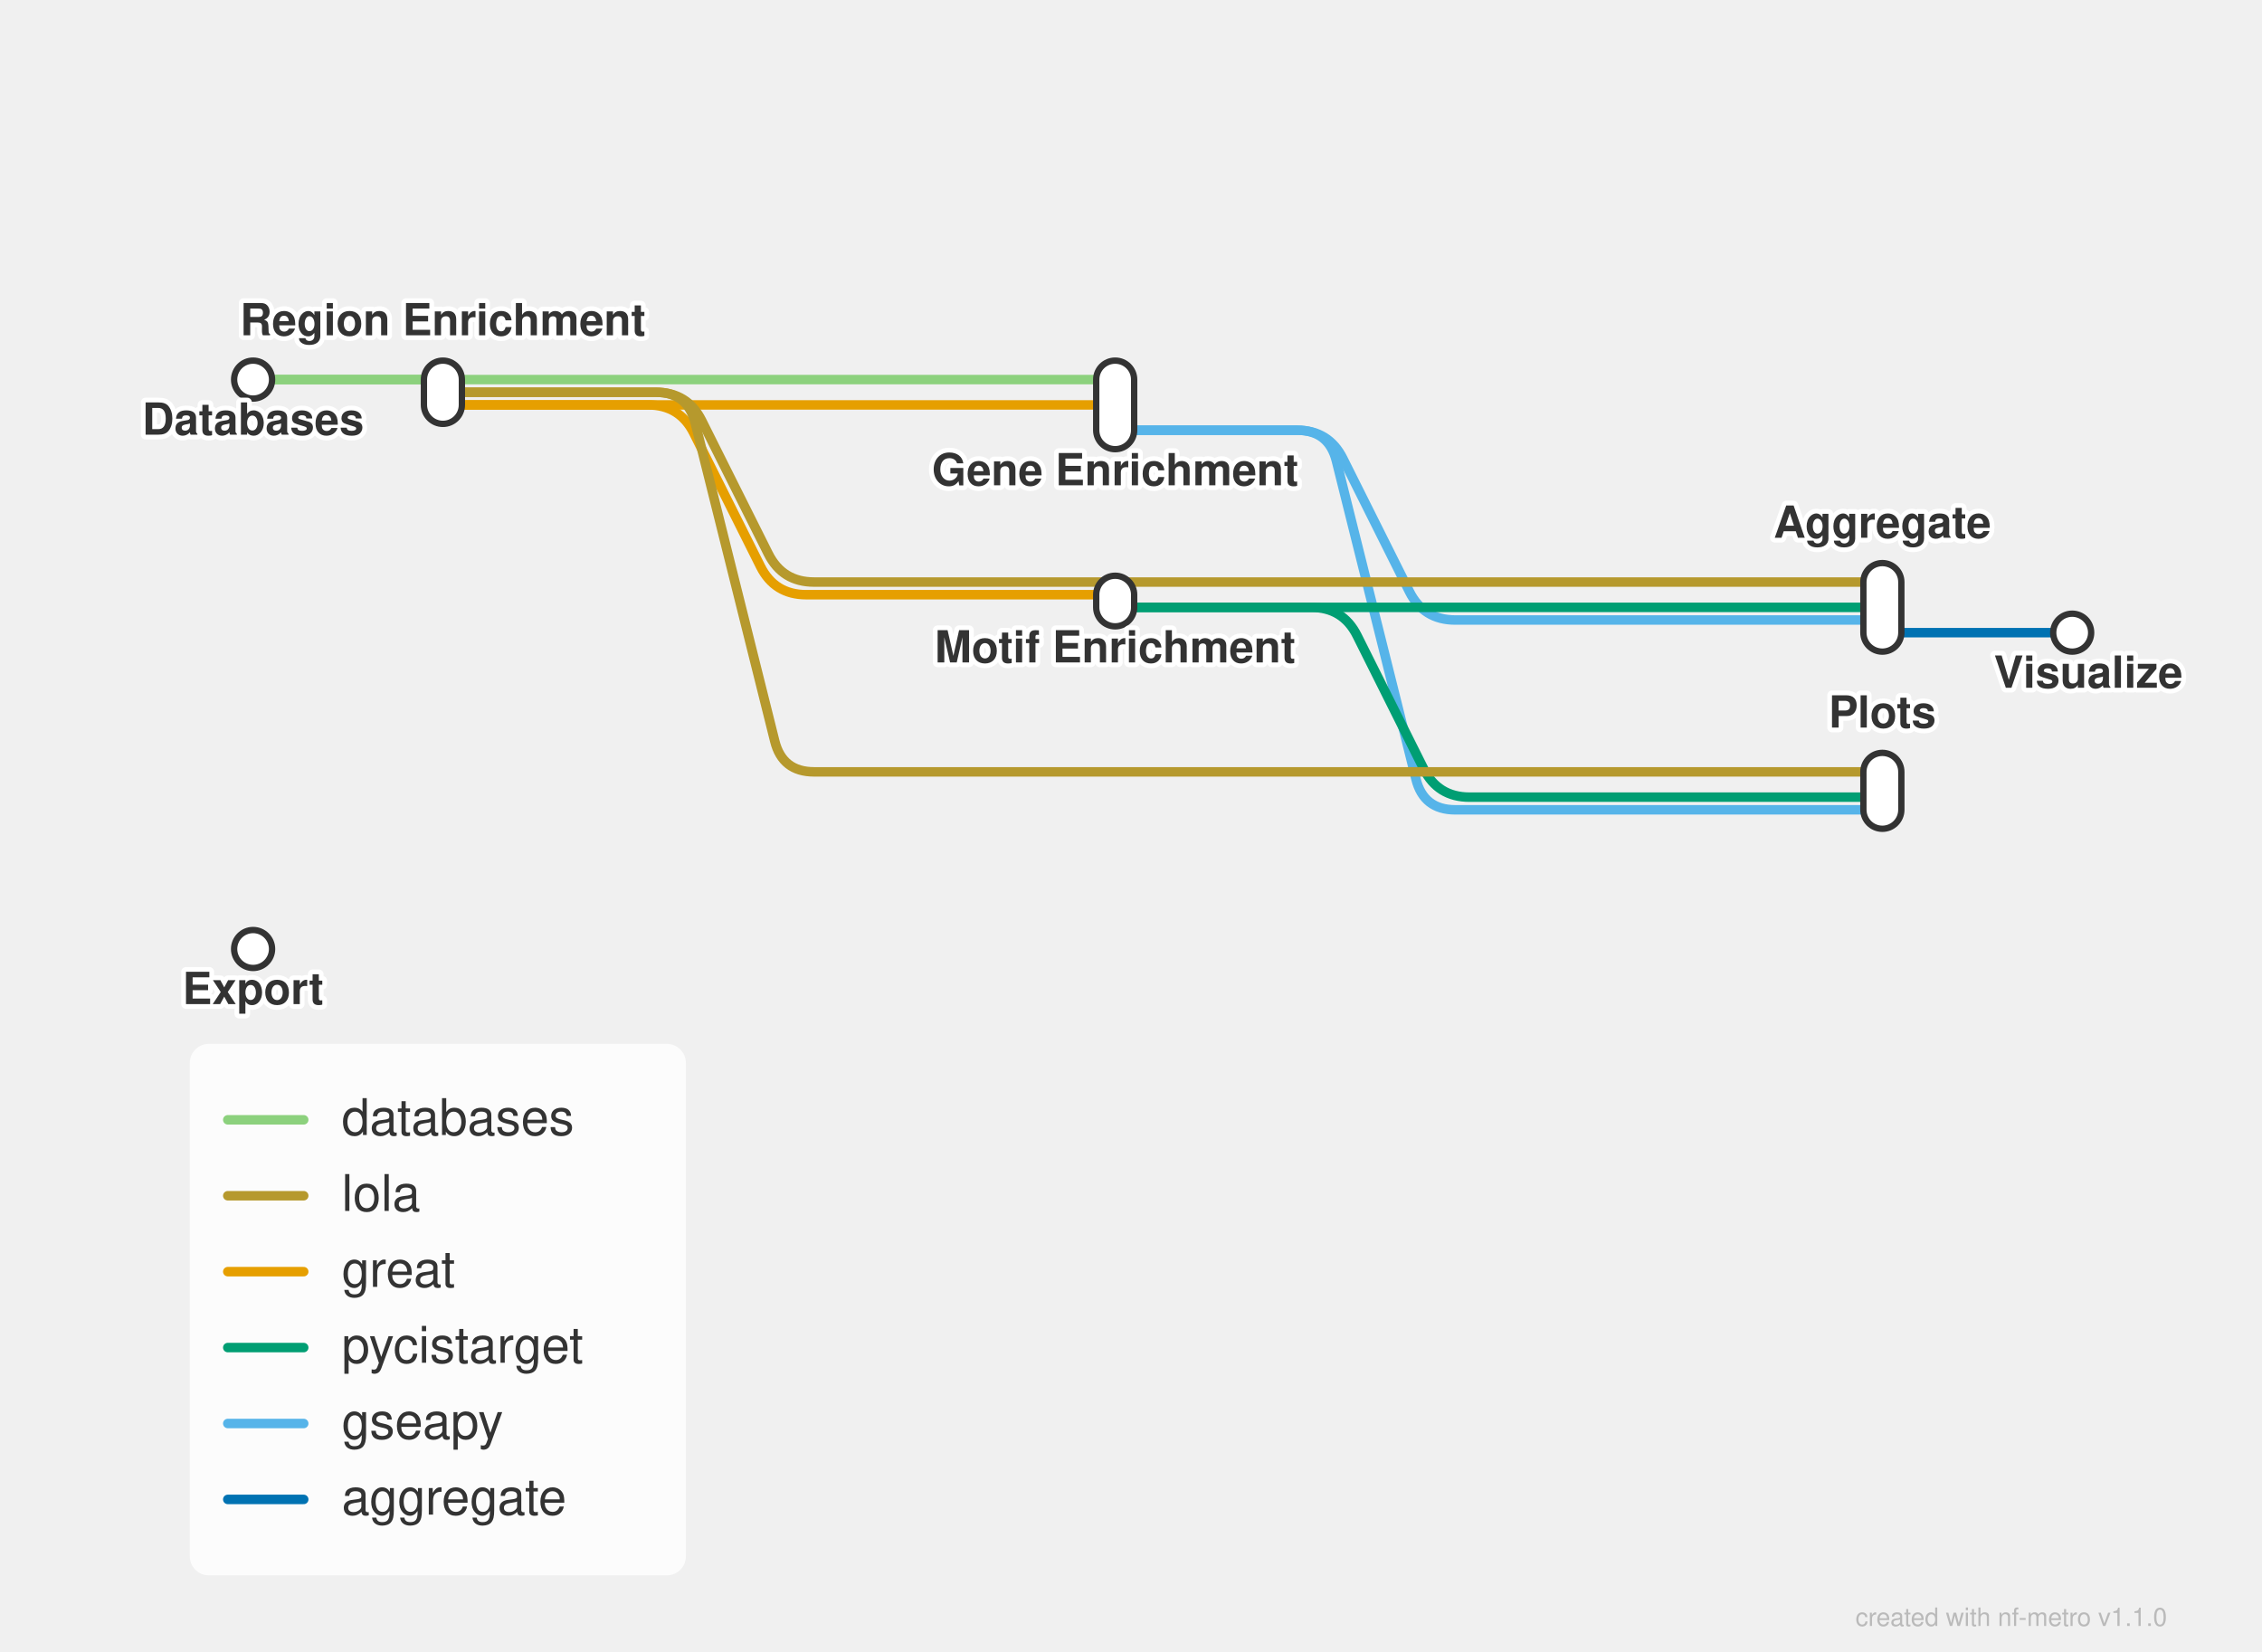
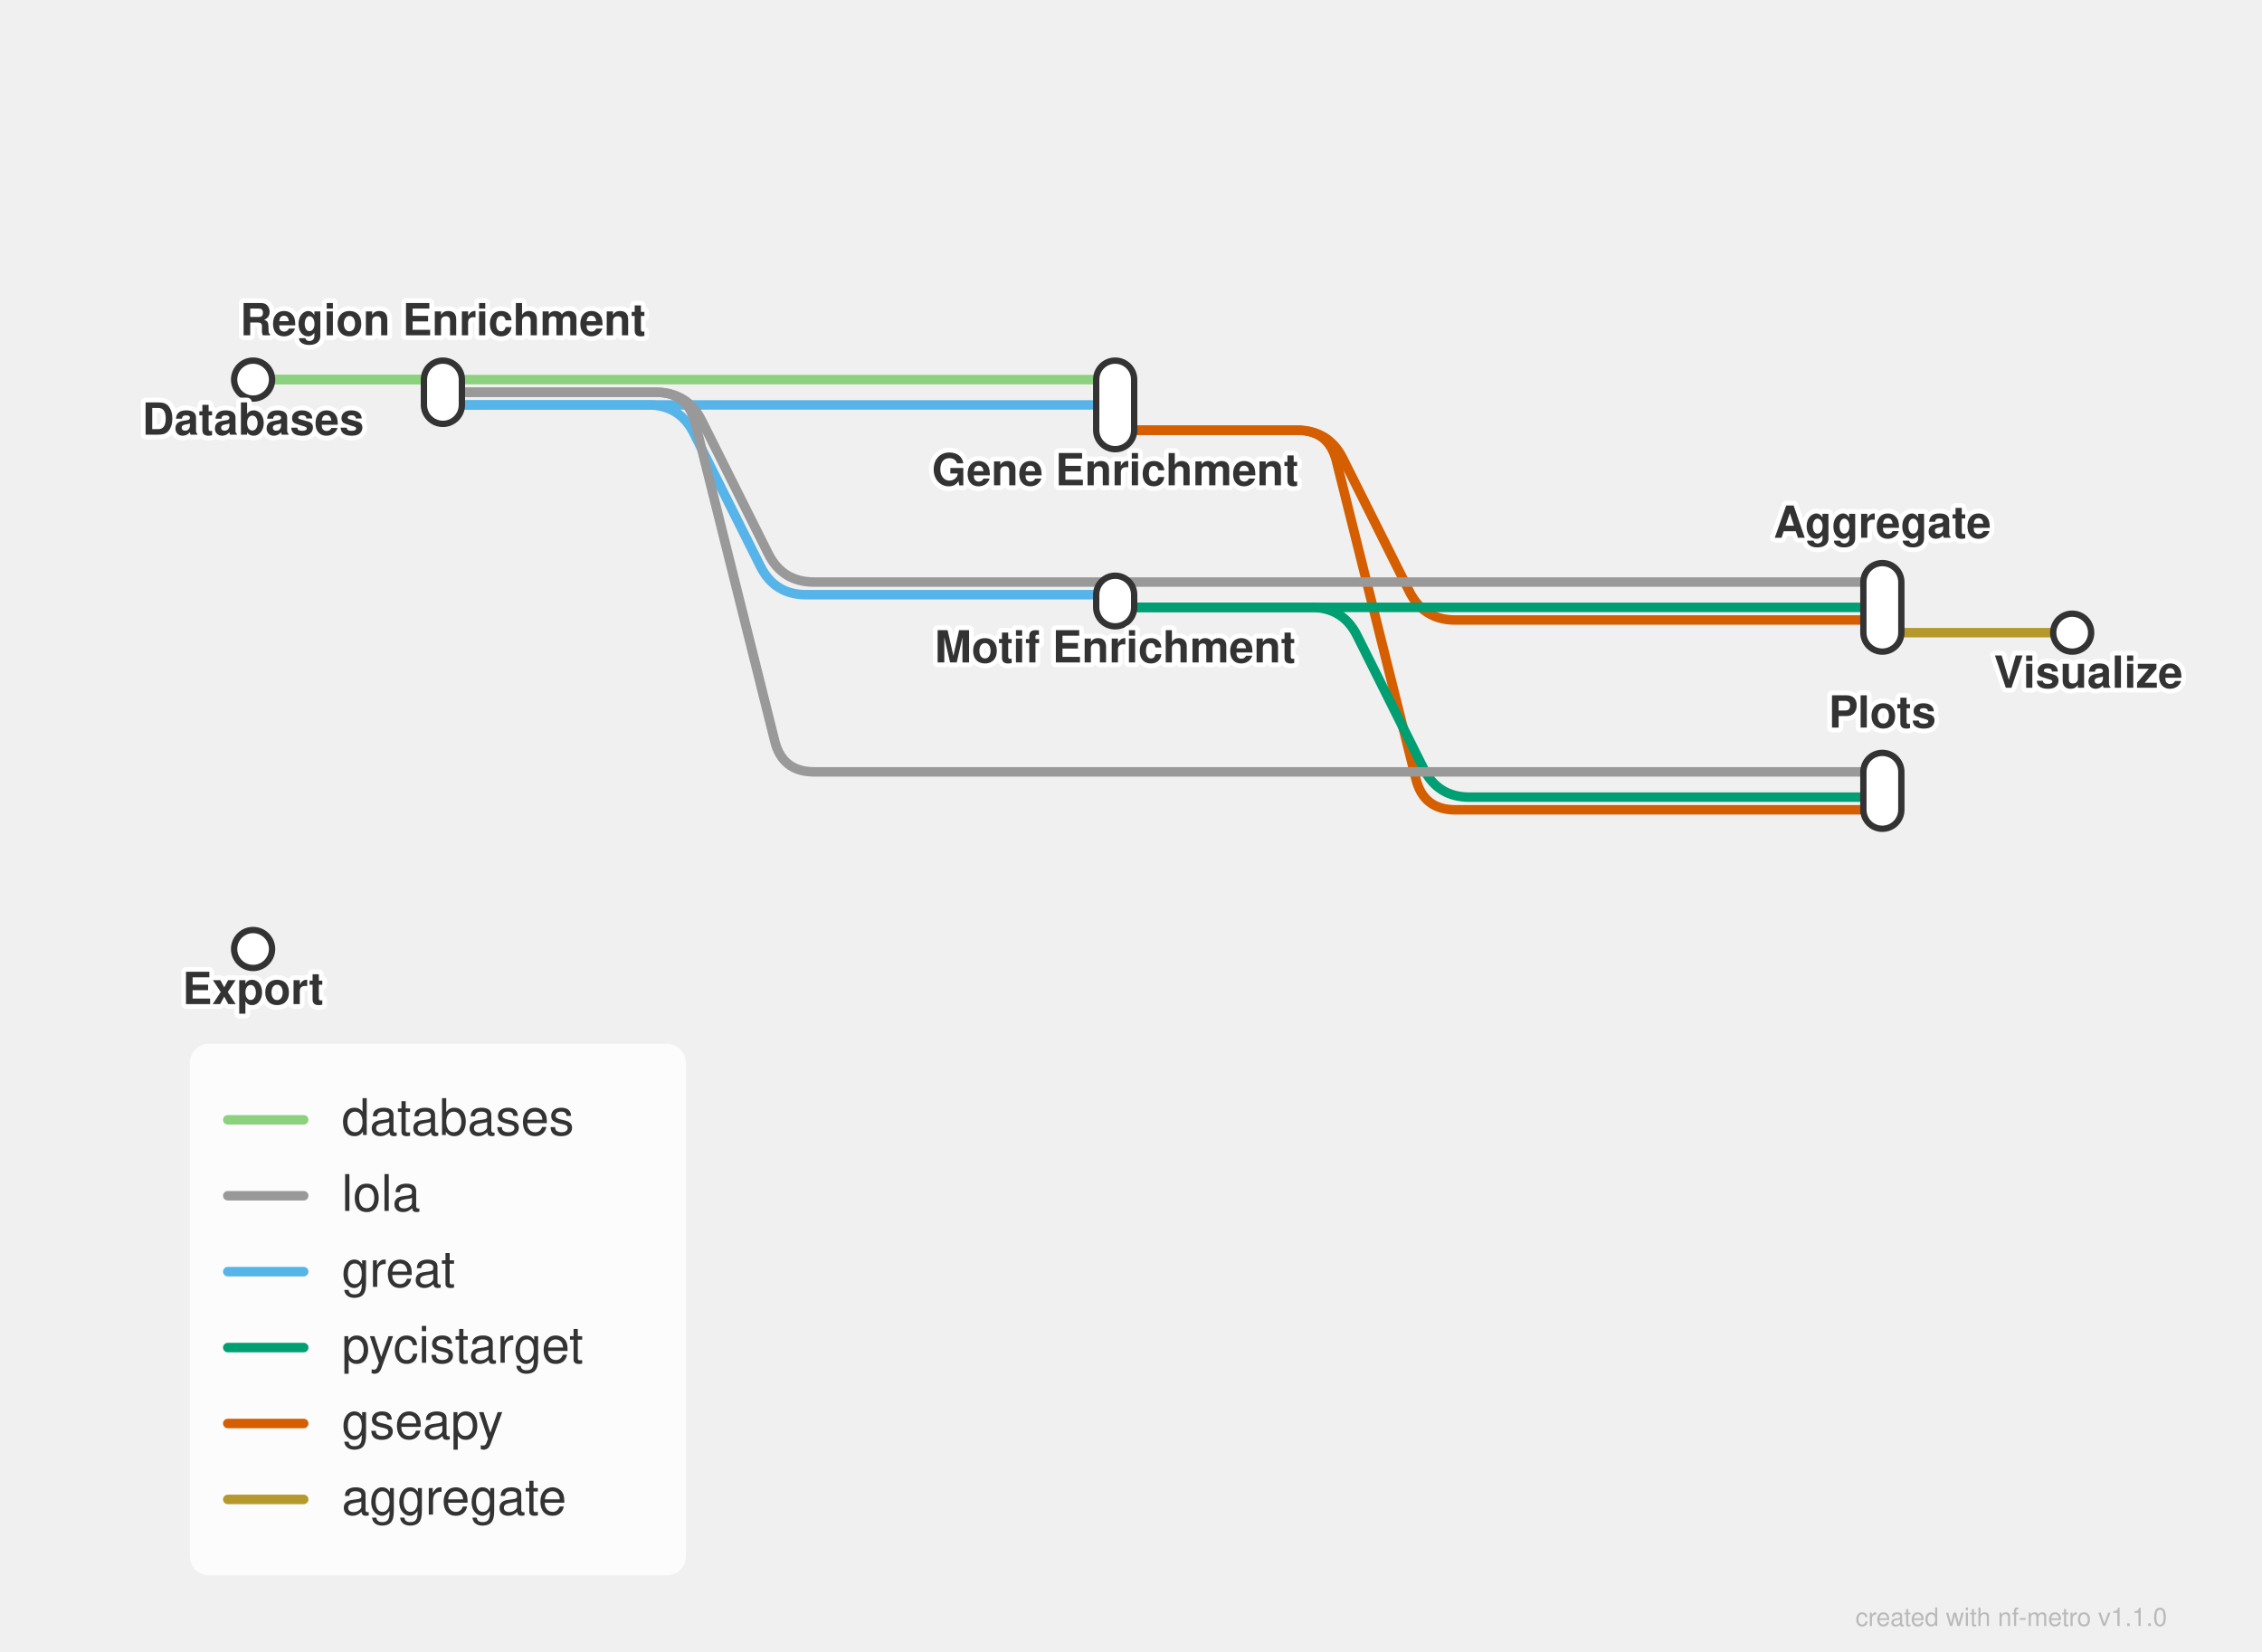
<svg xmlns="http://www.w3.org/2000/svg" width="715" height="522" viewBox="0 0 715 522">
  <defs>
</defs>
  <style>.nf-metro-title { fill: var(--nfm-map-title-color, #111111); }
.nf-metro-station-label { fill: var(--nfm-map-label-color, #333333); }
.nf-metro-section-box { fill: var(--nfm-map-section-fill, #ededed); stroke: var(--nfm-map-section-stroke, #e6e6e6); }
.nf-metro-section-label { fill: var(--nfm-map-section-label-color, #666666); }
.nf-metro-group-label { fill: var(--nfm-map-section-label-color, #666666); }
.nf-metro-group-underline { stroke: var(--nfm-map-section-label-color, #666666); }
.nf-metro-legend-bg { fill: var(--nfm-map-legend-bg, rgba(255, 255, 255, 0.8)); }
.nf-metro-legend-text { fill: var(--nfm-map-legend-text-color, #333333); }
.nf-metro-marker-stroke { stroke: var(--nfm-map-marker-stroke, #333333); }
.nf-metro-label-halo { fill: var(--nfm-map-bg, #ffffff); stroke: var(--nfm-map-bg, #ffffff); }</style>
  <style>@media (prefers-color-scheme: dark) {
    .nf-metro-section-label { fill: #d0d0d0; }
    .nf-metro-section-num-circle { fill: #777777; }
    .nf-metro-title { fill: #ffffff; }
}
</style>
-   <path d="M595.0,200.0 L655.0,200.0" stroke="#0072B2" stroke-width="3.0" stroke-linecap="round" class="metro-line-aggregate" data-line-id="aggregate" />
-   <path d="M352.5,136.0 L410.0,136.0 Q420.0,136.0,424.472,144.944 L445.528,187.056 Q450.0,196.0,460.0,196.0 L595.0,196.0" stroke="#56B4E9" stroke-width="3.0" fill="none" stroke-linecap="round" stroke-linejoin="round" class="metro-line-gseapy" data-line-id="gseapy" />
-   <path d="M352.5,136.0 L410.0,136.0 Q420.0,136.0,422.425,145.701 L447.575,246.299 Q450.0,256.0,460.0,256.0 L595.0,256.0" stroke="#56B4E9" stroke-width="3.0" fill="none" stroke-linecap="round" stroke-linejoin="round" class="metro-line-gseapy" data-line-id="gseapy" />
+   <path d="M595.0,200.0 L655.0,200.0" stroke="#B6992D" stroke-width="3.0" stroke-linecap="round" class="metro-line-aggregate" data-line-id="aggregate" />
+   <path d="M352.5,136.0 L410.0,136.0 Q420.0,136.0,424.472,144.944 L445.528,187.056 Q450.0,196.0,460.0,196.0 L595.0,196.0" stroke="#D55E00" stroke-width="3.0" fill="none" stroke-linecap="round" stroke-linejoin="round" class="metro-line-gseapy" data-line-id="gseapy" />
+   <path d="M352.5,136.0 L410.0,136.0 Q420.0,136.0,422.425,145.701 L447.575,246.299 Q450.0,256.0,460.0,256.0 L595.0,256.0" stroke="#D55E00" stroke-width="3.0" fill="none" stroke-linecap="round" stroke-linejoin="round" class="metro-line-gseapy" data-line-id="gseapy" />
  <path d="M352.5,192.0 L595.0,192.0" stroke="#009E73" stroke-width="3.0" stroke-linecap="round" class="metro-line-pycistarget" data-line-id="pycistarget" />
  <path d="M352.5,192.0 L414.5,192.0 Q424.5,192.0,428.972,200.944 L450.028,243.056 Q454.5,252.0,464.5,252.0 L595.0,252.0" stroke="#009E73" stroke-width="3.0" fill="none" stroke-linecap="round" stroke-linejoin="round" class="metro-line-pycistarget" data-line-id="pycistarget" />
-   <path d="M140.0,128.0 L352.5,128.0" stroke="#E69F00" stroke-width="3.0" stroke-linecap="round" class="metro-line-great" data-line-id="great" />
-   <path d="M140.0,128.0 L204.852,128.0 Q214.852,128.0,219.324,136.944 L240.38,179.056 Q244.852,188.0,254.852,188.0 L352.5,188.0" stroke="#E69F00" stroke-width="3.0" fill="none" stroke-linecap="round" stroke-linejoin="round" class="metro-line-great" data-line-id="great" />
-   <path d="M140.0,124.0 L207.324,124.0 Q217.324,124.0,221.796,132.944 L242.852,175.056 Q247.324,184.0,257.324,184.0 L595.0,184.0" stroke="#B6992D" stroke-width="3.0" fill="none" stroke-linecap="round" stroke-linejoin="round" class="metro-line-lola" data-line-id="lola" />
-   <path d="M140.0,124.0 L207.324,124.0 Q217.324,124.0,219.749,133.701 L244.899,234.299 Q247.324,244.0,257.324,244.0 L595.0,244.0" stroke="#B6992D" stroke-width="3.0" fill="none" stroke-linecap="round" stroke-linejoin="round" class="metro-line-lola" data-line-id="lola" />
+   <path d="M140.0,128.0 L352.5,128.0" stroke="#56B4E9" stroke-width="3.0" stroke-linecap="round" class="metro-line-great" data-line-id="great" />
+   <path d="M140.0,128.0 L204.852,128.0 Q214.852,128.0,219.324,136.944 L240.38,179.056 Q244.852,188.0,254.852,188.0 L352.5,188.0" stroke="#56B4E9" stroke-width="3.0" fill="none" stroke-linecap="round" stroke-linejoin="round" class="metro-line-great" data-line-id="great" />
+   <path d="M140.0,124.0 L207.324,124.0 Q217.324,124.0,221.796,132.944 L242.852,175.056 Q247.324,184.0,257.324,184.0 L595.0,184.0" stroke="#999999" stroke-width="3.0" fill="none" stroke-linecap="round" stroke-linejoin="round" class="metro-line-lola" data-line-id="lola" />
+   <path d="M140.0,124.0 L207.324,124.0 Q217.324,124.0,219.749,133.701 L244.899,234.299 Q247.324,244.0,257.324,244.0 L595.0,244.0" stroke="#999999" stroke-width="3.0" fill="none" stroke-linecap="round" stroke-linejoin="round" class="metro-line-lola" data-line-id="lola" />
  <path d="M80.0,120.0 L352.5,120.0" stroke="#8CD17D" stroke-width="3.0" stroke-linecap="round" class="metro-line-databases" data-line-id="databases" />
  <path d="M80.0,120.0 L140.0,120.0" stroke="#8CD17D" stroke-width="3.0" stroke-linecap="round" class="metro-line-databases" data-line-id="databases" />
  <g class="nf-metro-station-group" data-node-id="g_databases_databases" data-node-cx="80.0" data-node-cy="120.0" data-node-r="6.0" data-node-groups="databases" data-node-w="12.0" data-node-h="12.0" data-node-rx="6.0">
    <rect x="74.0" y="114.0" width="12.0" height="12.0" rx="6.0" ry="6.0" fill="#ffffff" stroke="#333333" stroke-width="2.0" class="nf-metro-station" data-station-id="g_databases_databases" data-station-lines="databases" data-station-label="Databases" />
  </g>
  <g class="nf-metro-station-group" data-node-id="g_region_enrichment_lola" data-node-cx="140.0" data-node-cy="124.0" data-node-r="6.0" data-node-groups="databases,great,lola" data-node-w="12.0" data-node-h="20.0" data-node-rx="6.0">
    <rect x="134.0" y="114.0" width="12.0" height="20.0" rx="6.0" ry="6.0" fill="#ffffff" stroke="#333333" stroke-width="2.0" class="nf-metro-station" data-station-id="g_region_enrichment_lola" data-station-lines="databases,great,lola" data-station-label="Region Enrichment" />
  </g>
  <g class="nf-metro-station-group" data-node-id="g_motif_enrichment_pycistarget" data-node-cx="352.5" data-node-cy="190.0" data-node-r="6.0" data-node-groups="great,pycistarget" data-node-w="12.0" data-node-h="16.0" data-node-rx="6.0">
    <rect x="346.5" y="182.0" width="12.0" height="16.0" rx="6.0" ry="6.0" fill="#ffffff" stroke="#333333" stroke-width="2.0" class="nf-metro-station" data-station-id="g_motif_enrichment_pycistarget" data-station-lines="great,pycistarget" data-station-label="Motif Enrichment" />
  </g>
  <g class="nf-metro-station-group" data-node-id="g_gene_enrichment_gseapy" data-node-cx="352.5" data-node-cy="128.0" data-node-r="6.0" data-node-groups="databases,great,gseapy" data-node-w="12.0" data-node-h="28.0" data-node-rx="6.0">
    <rect x="346.5" y="114.0" width="12.0" height="28.0" rx="6.0" ry="6.0" fill="#ffffff" stroke="#333333" stroke-width="2.0" class="nf-metro-station" data-station-id="g_gene_enrichment_gseapy" data-station-lines="databases,great,gseapy" data-station-label="Gene Enrichment" />
  </g>
  <g class="nf-metro-station-group" data-node-id="g_plots_generic" data-node-cx="595.0" data-node-cy="250.0" data-node-r="6.0" data-node-groups="gseapy,lola,pycistarget" data-node-w="12.0" data-node-h="24.0" data-node-rx="6.0">
    <rect x="589.0" y="238.0" width="12.0" height="24.0" rx="6.0" ry="6.0" fill="#ffffff" stroke="#333333" stroke-width="2.0" class="nf-metro-station" data-station-id="g_plots_generic" data-station-lines="gseapy,lola,pycistarget" data-station-label="Plots" />
  </g>
  <g class="nf-metro-station-group" data-node-id="g_aggregate_aggregate" data-node-cx="595.0" data-node-cy="192.0" data-node-r="6.0" data-node-groups="aggregate,gseapy,lola,pycistarget" data-node-w="12.0" data-node-h="28.0" data-node-rx="6.0">
    <rect x="589.0" y="178.0" width="12.0" height="28.0" rx="6.0" ry="6.0" fill="#ffffff" stroke="#333333" stroke-width="2.0" class="nf-metro-station" data-station-id="g_aggregate_aggregate" data-station-lines="aggregate,gseapy,lola,pycistarget" data-station-label="Aggregate" />
  </g>
  <g class="nf-metro-station-group" data-node-id="g_visualize_generic" data-node-cx="655.0" data-node-cy="200.0" data-node-r="6.0" data-node-groups="aggregate" data-node-w="12.0" data-node-h="12.0" data-node-rx="6.0">
    <rect x="649.0" y="194.0" width="12.0" height="12.0" rx="6.0" ry="6.0" fill="#ffffff" stroke="#333333" stroke-width="2.0" class="nf-metro-station" data-station-id="g_visualize_generic" data-station-lines="aggregate" data-station-label="Visualize" />
  </g>
  <g class="nf-metro-station-group" data-node-id="g_export_generic" data-node-cx="80.0" data-node-cy="300.0" data-node-r="6.0" data-node-groups="" data-node-w="12.0" data-node-h="12.0" data-node-rx="6.0">
    <rect x="74.0" y="294.0" width="12.0" height="12.0" rx="6.0" ry="6.0" fill="#ffffff" stroke="#333333" stroke-width="2.0" class="nf-metro-station" data-station-id="g_export_generic" data-station-lines="" data-station-label="Export" />
  </g>
  <text x="80.0" y="131.0" font-size="14.0" fill="#ffffff" stroke="#ffffff" stroke-width="3.0" stroke-linejoin="round" font-family="'Helvetica Neue', Helvetica, Arial, sans-serif" font-weight="bold" aria-hidden="true" class="nf-metro-label-halo" text-anchor="middle" dominant-baseline="hanging">Databases</text>
  <text x="80.0" y="131.0" font-size="14.0" fill="#333333" font-family="'Helvetica Neue', Helvetica, Arial, sans-serif" font-weight="bold" text-anchor="middle" dominant-baseline="hanging" data-station-id="g_databases_databases" class="nf-metro-station-label">Databases</text>
  <text x="80.0" y="311.0" font-size="14.0" fill="#ffffff" stroke="#ffffff" stroke-width="3.0" stroke-linejoin="round" font-family="'Helvetica Neue', Helvetica, Arial, sans-serif" font-weight="bold" aria-hidden="true" class="nf-metro-label-halo" text-anchor="middle" dominant-baseline="hanging">Export</text>
  <text x="80.0" y="311.0" font-size="14.0" fill="#333333" font-family="'Helvetica Neue', Helvetica, Arial, sans-serif" font-weight="bold" text-anchor="middle" dominant-baseline="hanging" data-station-id="g_export_generic" class="nf-metro-station-label">Export</text>
  <text x="140.0" y="106.0" font-size="14.0" fill="#ffffff" stroke="#ffffff" stroke-width="3.0" stroke-linejoin="round" font-family="'Helvetica Neue', Helvetica, Arial, sans-serif" font-weight="bold" aria-hidden="true" class="nf-metro-label-halo" text-anchor="middle" dominant-baseline="auto">Region Enrichment</text>
  <text x="140.0" y="106.0" font-size="14.0" fill="#333333" font-family="'Helvetica Neue', Helvetica, Arial, sans-serif" font-weight="bold" text-anchor="middle" dominant-baseline="auto" data-station-id="g_region_enrichment_lola" class="nf-metro-station-label">Region Enrichment</text>
  <text x="352.5" y="147.0" font-size="14.0" fill="#ffffff" stroke="#ffffff" stroke-width="3.0" stroke-linejoin="round" font-family="'Helvetica Neue', Helvetica, Arial, sans-serif" font-weight="bold" aria-hidden="true" class="nf-metro-label-halo" text-anchor="middle" dominant-baseline="hanging">Gene Enrichment</text>
  <text x="352.5" y="147.0" font-size="14.0" fill="#333333" font-family="'Helvetica Neue', Helvetica, Arial, sans-serif" font-weight="bold" text-anchor="middle" dominant-baseline="hanging" data-station-id="g_gene_enrichment_gseapy" class="nf-metro-station-label">Gene Enrichment</text>
  <text x="352.5" y="203.0" font-size="14.0" fill="#ffffff" stroke="#ffffff" stroke-width="3.0" stroke-linejoin="round" font-family="'Helvetica Neue', Helvetica, Arial, sans-serif" font-weight="bold" aria-hidden="true" class="nf-metro-label-halo" text-anchor="middle" dominant-baseline="hanging">Motif Enrichment</text>
  <text x="352.5" y="203.0" font-size="14.0" fill="#333333" font-family="'Helvetica Neue', Helvetica, Arial, sans-serif" font-weight="bold" text-anchor="middle" dominant-baseline="hanging" data-station-id="g_motif_enrichment_pycistarget" class="nf-metro-station-label">Motif Enrichment</text>
  <text x="595.0" y="170.0" font-size="14.0" fill="#ffffff" stroke="#ffffff" stroke-width="3.0" stroke-linejoin="round" font-family="'Helvetica Neue', Helvetica, Arial, sans-serif" font-weight="bold" aria-hidden="true" class="nf-metro-label-halo" text-anchor="middle" dominant-baseline="auto">Aggregate</text>
  <text x="595.0" y="170.0" font-size="14.0" fill="#333333" font-family="'Helvetica Neue', Helvetica, Arial, sans-serif" font-weight="bold" text-anchor="middle" dominant-baseline="auto" data-station-id="g_aggregate_aggregate" class="nf-metro-station-label">Aggregate</text>
  <text x="595.0" y="230.0" font-size="14.0" fill="#ffffff" stroke="#ffffff" stroke-width="3.0" stroke-linejoin="round" font-family="'Helvetica Neue', Helvetica, Arial, sans-serif" font-weight="bold" aria-hidden="true" class="nf-metro-label-halo" text-anchor="middle" dominant-baseline="auto">Plots</text>
  <text x="595.0" y="230.0" font-size="14.0" fill="#333333" font-family="'Helvetica Neue', Helvetica, Arial, sans-serif" font-weight="bold" text-anchor="middle" dominant-baseline="auto" data-station-id="g_plots_generic" class="nf-metro-station-label">Plots</text>
  <text x="660.1" y="211.0" font-size="14.0" fill="#ffffff" stroke="#ffffff" stroke-width="3.0" stroke-linejoin="round" font-family="'Helvetica Neue', Helvetica, Arial, sans-serif" font-weight="bold" aria-hidden="true" class="nf-metro-label-halo" text-anchor="middle" dominant-baseline="hanging">Visualize</text>
  <text x="660.1" y="211.0" font-size="14.0" fill="#333333" font-family="'Helvetica Neue', Helvetica, Arial, sans-serif" font-weight="bold" text-anchor="middle" dominant-baseline="hanging" data-station-id="g_visualize_generic" class="nf-metro-station-label">Visualize</text>
  <rect x="60.0" y="330.0" width="156.8" height="168.0" rx="6" ry="6" fill="rgba(255, 255, 255, 0.8)" class="nf-metro-legend-bg" />
  <path d="M72.0,354.0 L96.0,354.0" stroke="#8CD17D" stroke-width="3.0" stroke-linecap="round" />
  <text x="108.0" y="354.0" font-size="16.0" fill="#333333" font-family="'Helvetica Neue', Helvetica, Arial, sans-serif" dy="0.3em" class="nf-metro-legend-text">databases</text>
-   <path d="M72.0,378.0 L96.0,378.0" stroke="#B6992D" stroke-width="3.0" stroke-linecap="round" />
+   <path d="M72.0,378.0 L96.0,378.0" stroke="#999999" stroke-width="3.0" stroke-linecap="round" />
  <text x="108.0" y="378.0" font-size="16.0" fill="#333333" font-family="'Helvetica Neue', Helvetica, Arial, sans-serif" dy="0.3em" class="nf-metro-legend-text">lola</text>
-   <path d="M72.0,402.0 L96.0,402.0" stroke="#E69F00" stroke-width="3.0" stroke-linecap="round" />
+   <path d="M72.0,402.0 L96.0,402.0" stroke="#56B4E9" stroke-width="3.0" stroke-linecap="round" />
  <text x="108.0" y="402.0" font-size="16.0" fill="#333333" font-family="'Helvetica Neue', Helvetica, Arial, sans-serif" dy="0.3em" class="nf-metro-legend-text">great</text>
  <path d="M72.0,426.0 L96.0,426.0" stroke="#009E73" stroke-width="3.0" stroke-linecap="round" />
  <text x="108.0" y="426.0" font-size="16.0" fill="#333333" font-family="'Helvetica Neue', Helvetica, Arial, sans-serif" dy="0.3em" class="nf-metro-legend-text">pycistarget</text>
-   <path d="M72.0,450.0 L96.0,450.0" stroke="#56B4E9" stroke-width="3.0" stroke-linecap="round" />
+   <path d="M72.0,450.0 L96.0,450.0" stroke="#D55E00" stroke-width="3.0" stroke-linecap="round" />
  <text x="108.0" y="450.0" font-size="16.0" fill="#333333" font-family="'Helvetica Neue', Helvetica, Arial, sans-serif" dy="0.3em" class="nf-metro-legend-text">gseapy</text>
-   <path d="M72.0,474.0 L96.0,474.0" stroke="#0072B2" stroke-width="3.0" stroke-linecap="round" />
+   <path d="M72.0,474.0 L96.0,474.0" stroke="#B6992D" stroke-width="3.0" stroke-linecap="round" />
  <text x="108.0" y="474.0" font-size="16.0" fill="#333333" font-family="'Helvetica Neue', Helvetica, Arial, sans-serif" dy="0.3em" class="nf-metro-legend-text">aggregate</text>
  <text x="685.0" y="514.0" font-size="8" fill="rgba(150, 150, 150, 0.6)" font-family="'Helvetica Neue', Helvetica, Arial, sans-serif" text-anchor="end">created with nf-metro v1.1.0</text>
</svg>
